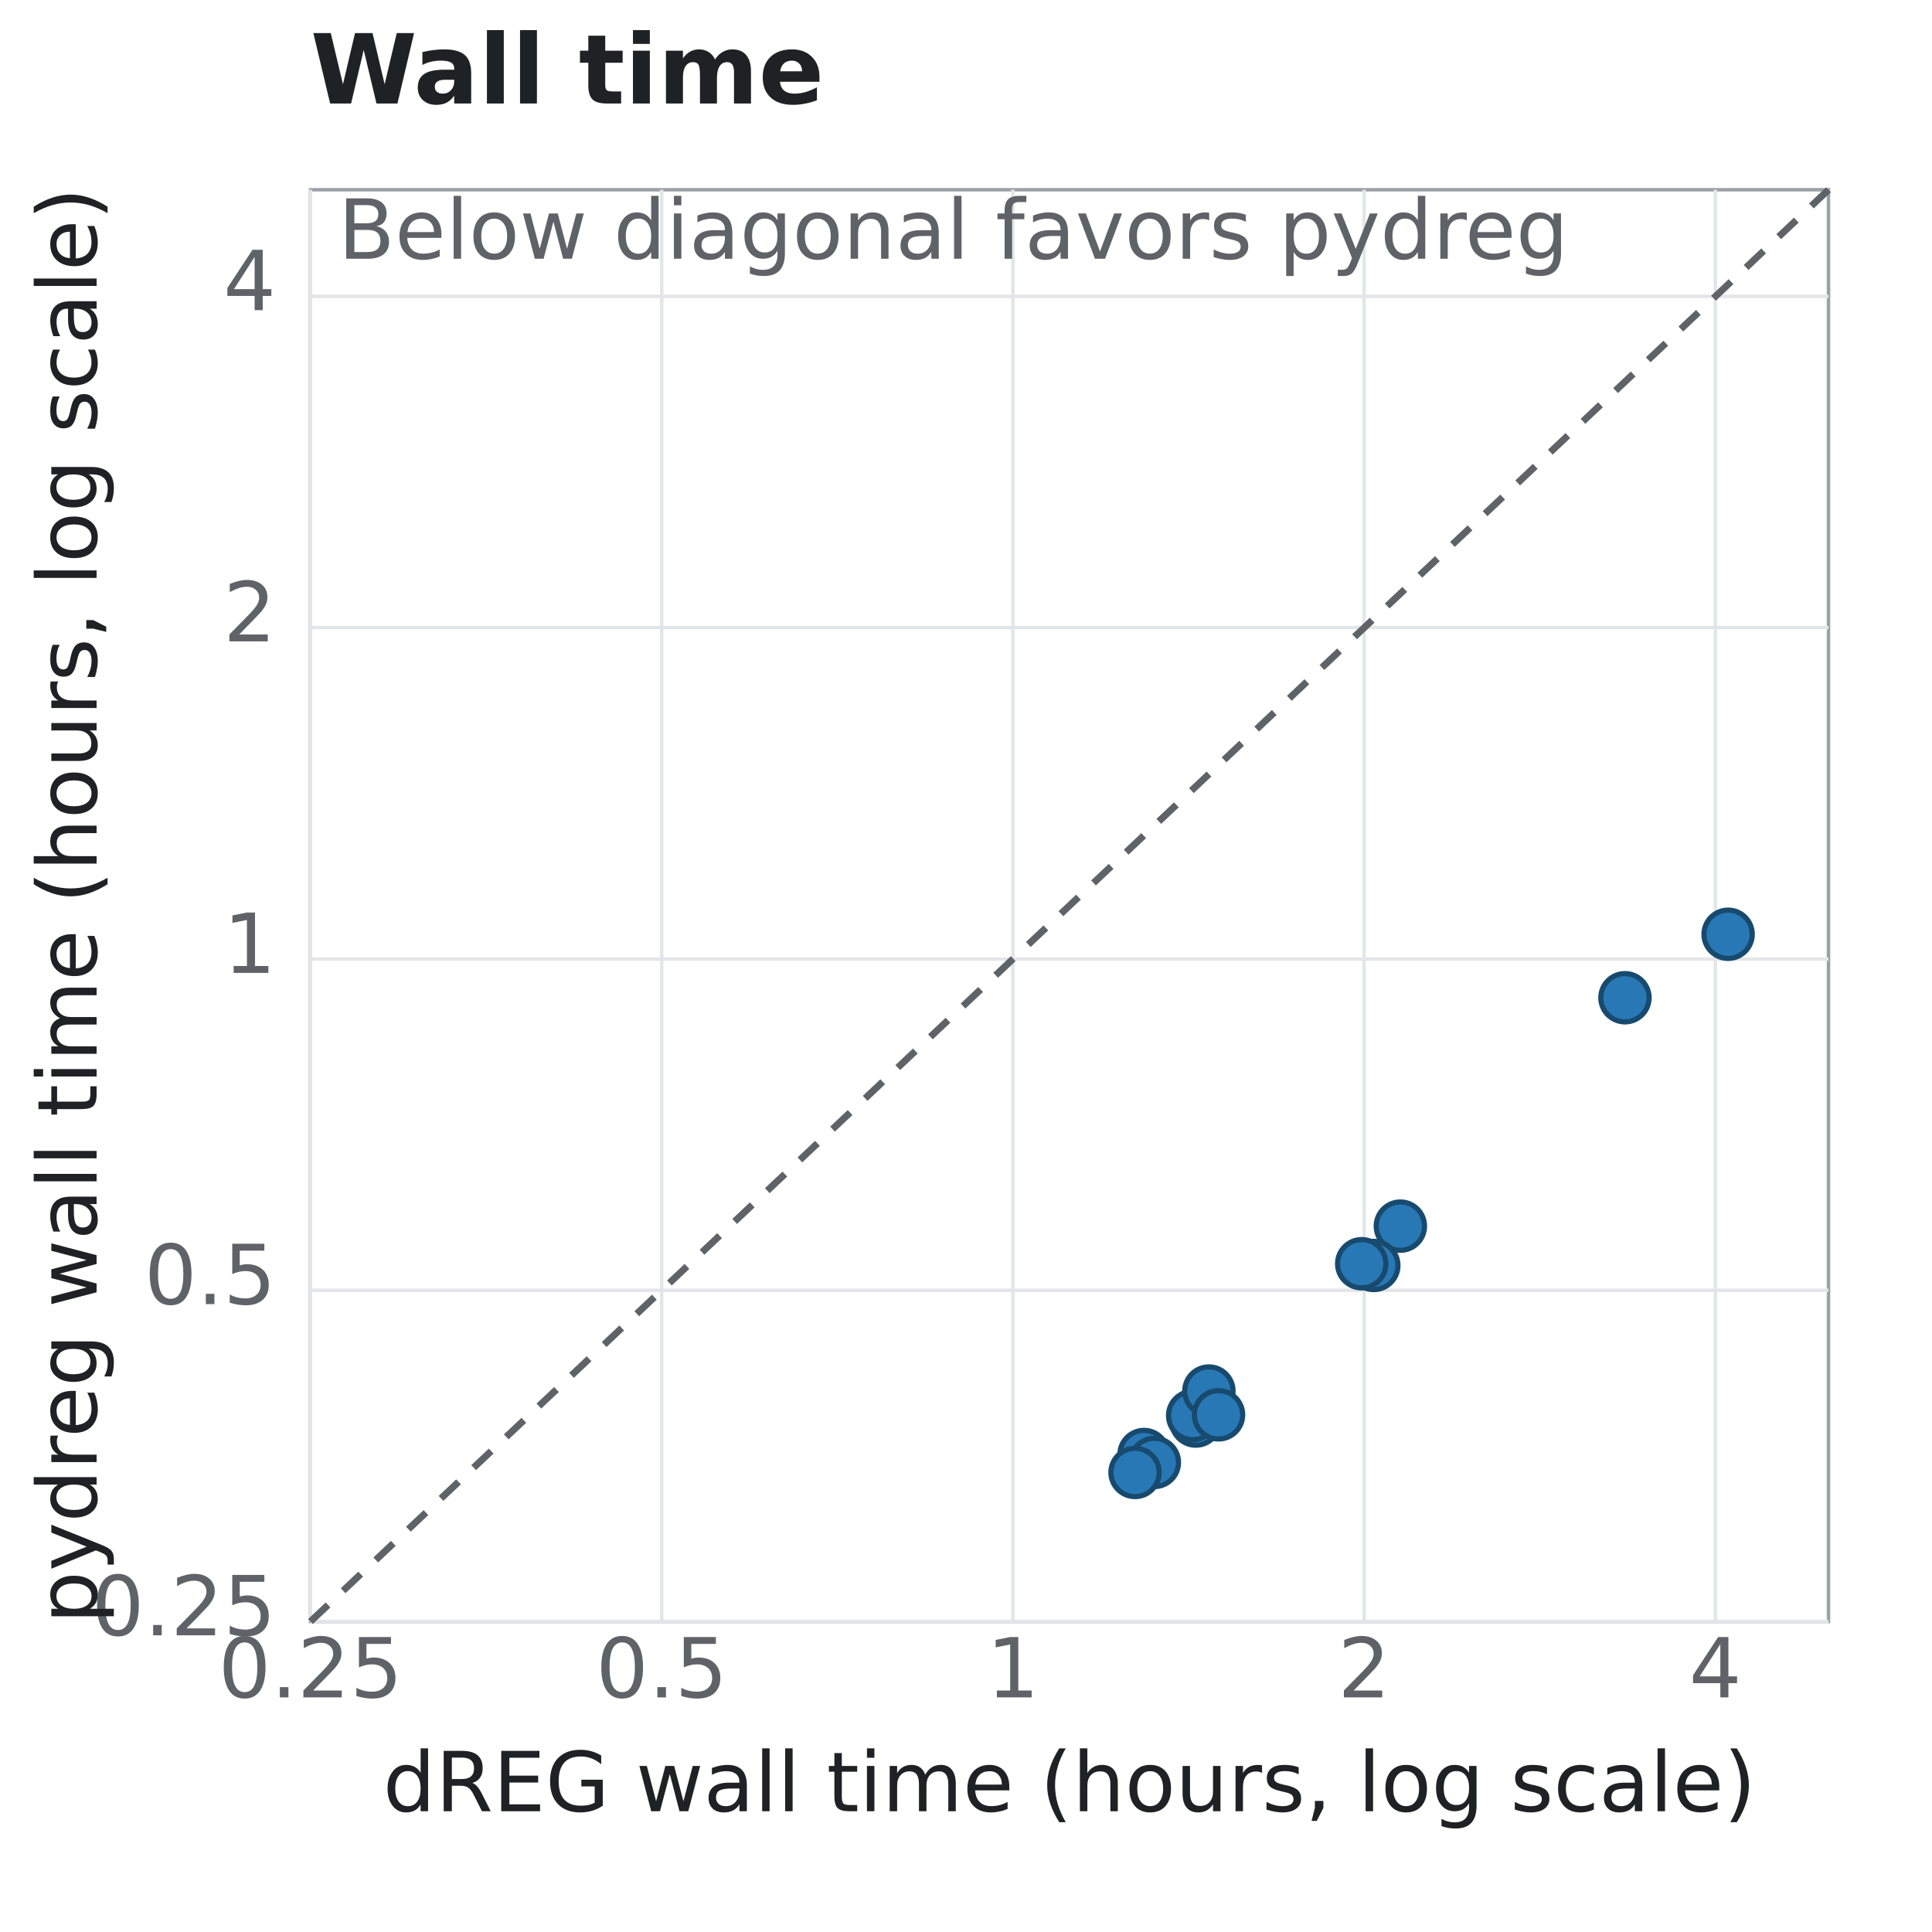
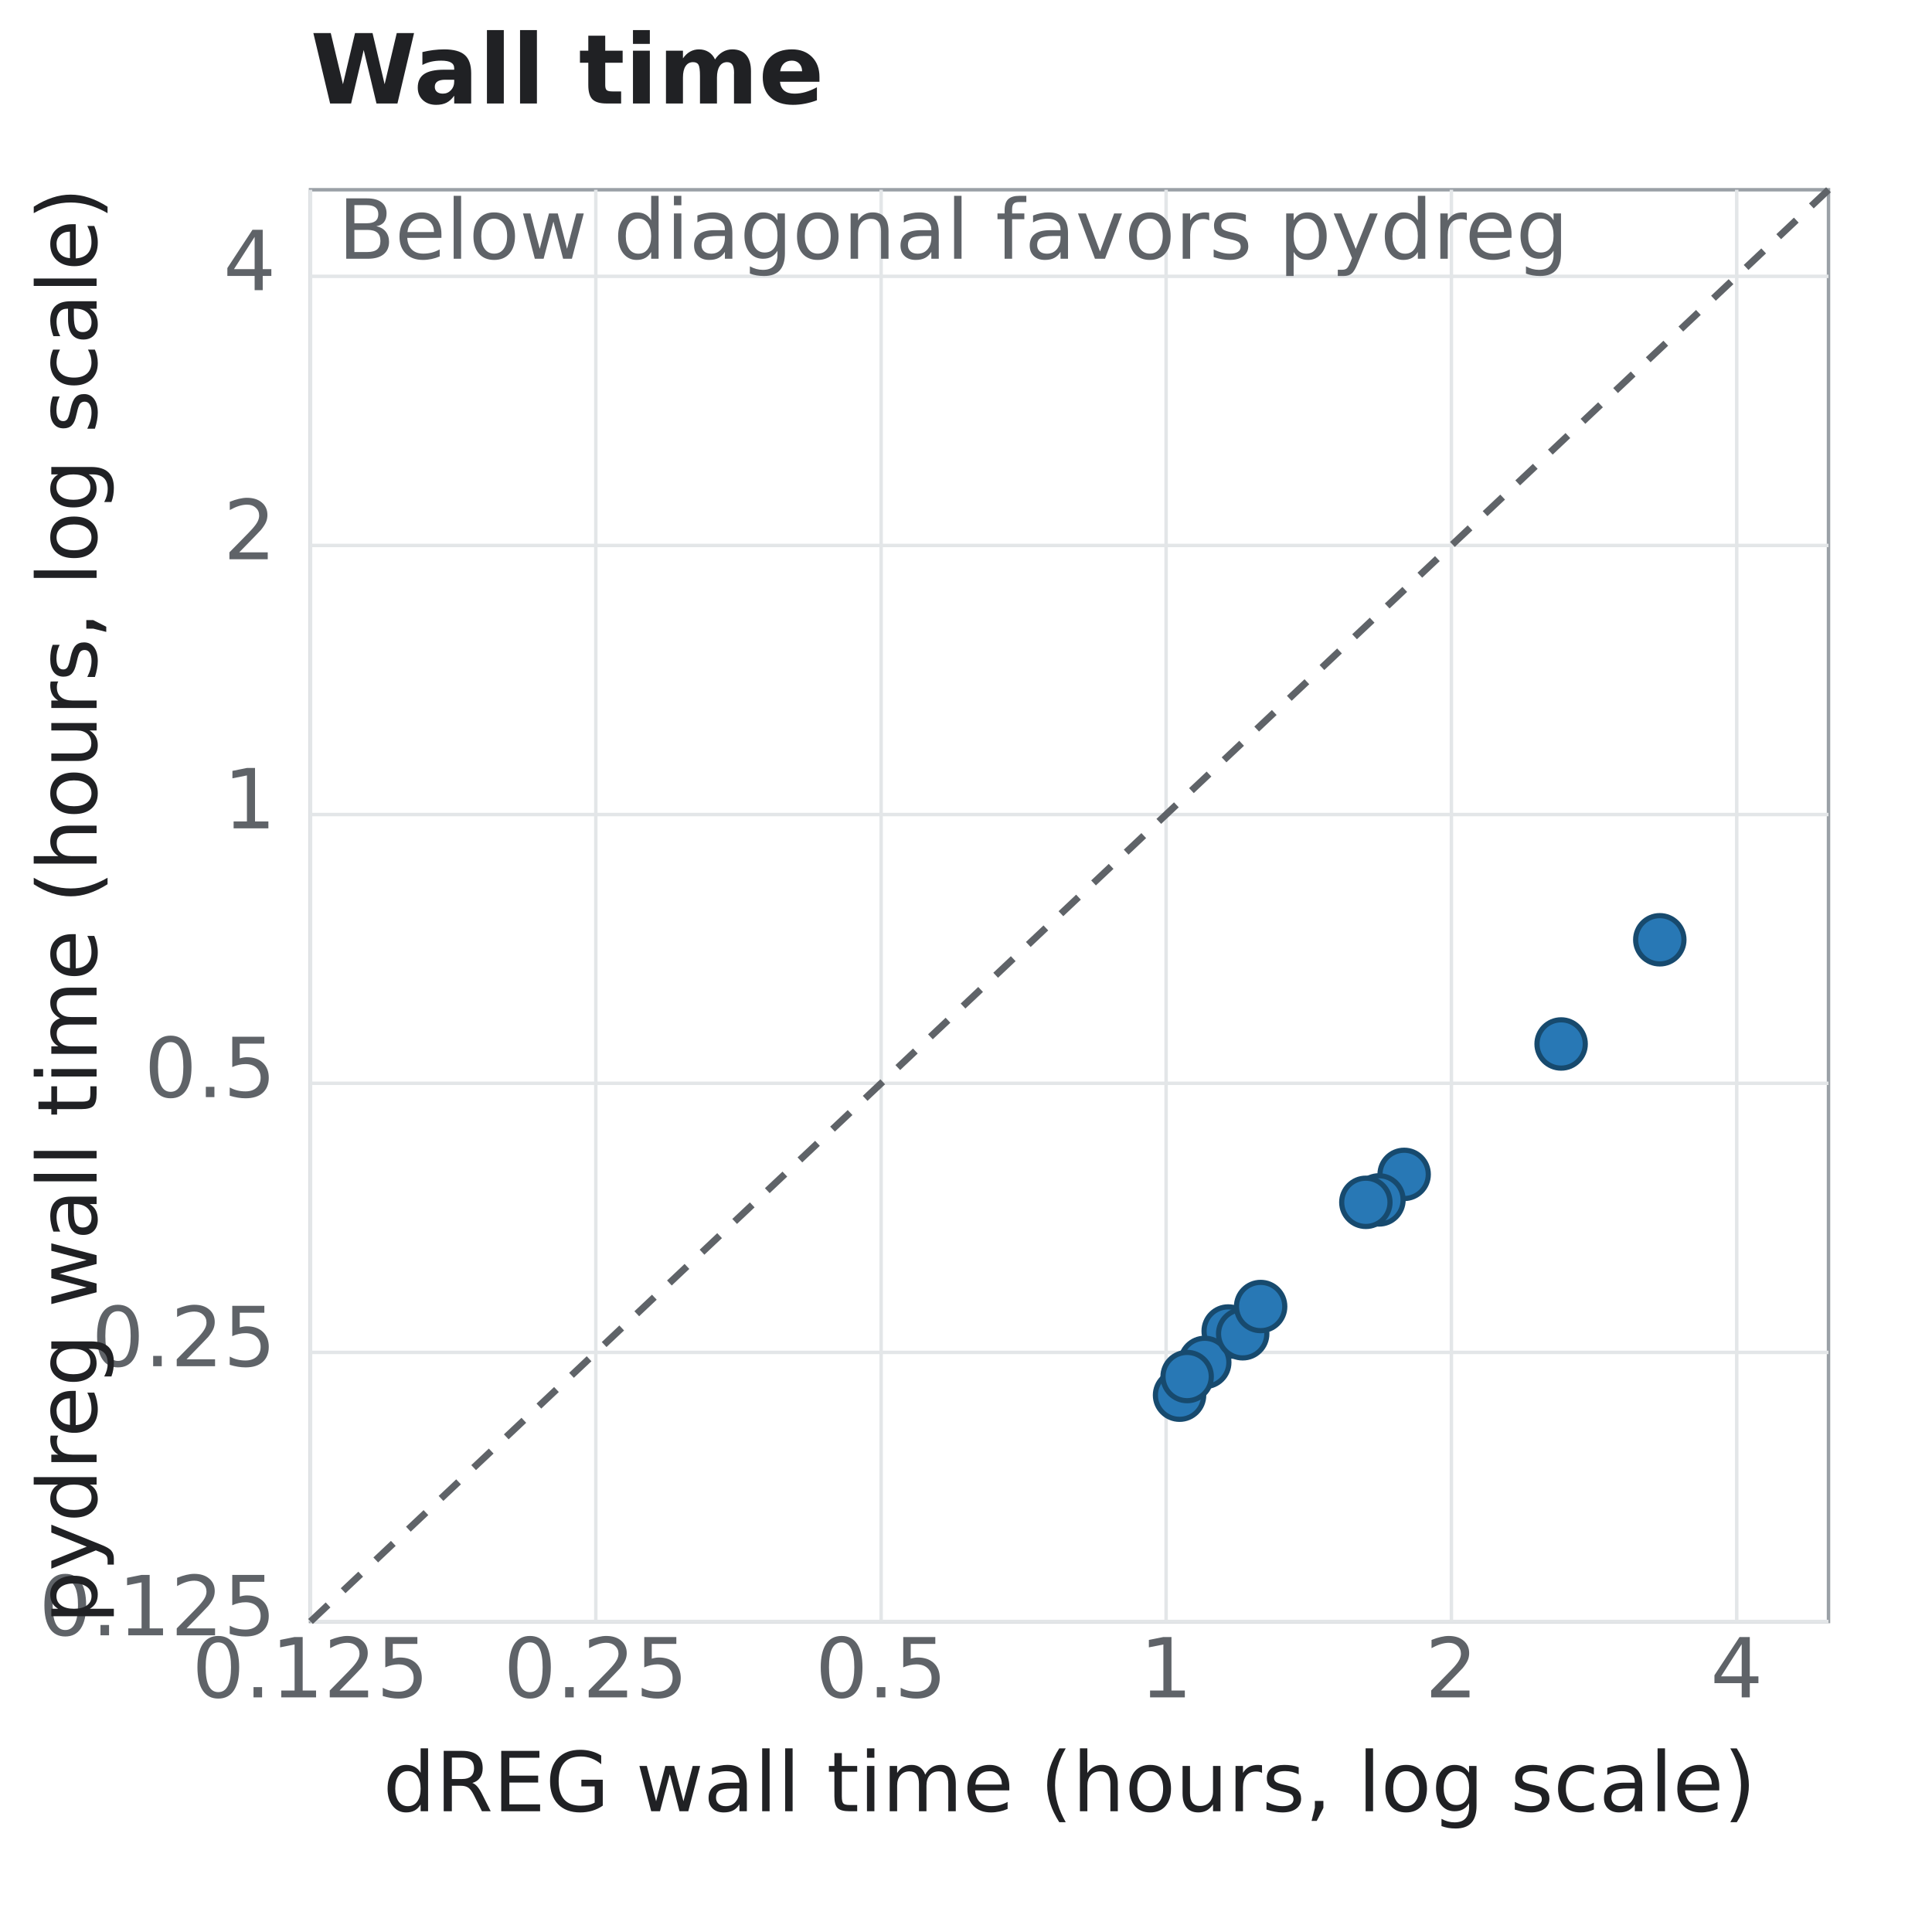
<svg xmlns="http://www.w3.org/2000/svg" width="560" height="560" viewBox="0 0 560 560" role="img">
  <style>
text { font-family: DejaVu Sans, Helvetica, Arial, sans-serif; fill: #202124; }
.title { font-size: 28px; font-weight: 600; }
.axis { font-size: 24px; }
.tick, .note, .value { font-size: 24px; fill: #5f6368; }
.lib { font-size: 24px; }
.plot { fill: #fff; stroke: #9aa0a6; }
.grid { stroke: #e3e6e8; stroke-width: 1; }
.diagonal { stroke: #5f6368; stroke-width: 2; stroke-dasharray: 7 6; }
.ref { stroke: #d62728; stroke-width: 1.2; stroke-dasharray: 5 4; }
.mark { fill: #2878b5; stroke: #174a6e; stroke-width: 1.5; }
.stem { stroke: #9aa0a6; stroke-width: 1.4; }
</style>
  <rect width="560" height="560" fill="#fff" />
  <text x="90" y="30" class="title">Wall time</text>
  <rect x="90" y="55" width="440" height="415" class="plot" />
  <line x1="90.0" y1="55" x2="90.0" y2="470" class="grid" />
  <line x1="90" y1="470.0" x2="530" y2="470.0" class="grid" />
-   <text x="90.0" y="492" class="tick" text-anchor="middle">0.25</text>
-   <text x="80" y="474.0" class="tick" text-anchor="end">0.25</text>
-   <line x1="191.8" y1="55" x2="191.8" y2="470" class="grid" />
-   <line x1="90" y1="374.0" x2="530" y2="374.0" class="grid" />
-   <text x="191.8" y="492" class="tick" text-anchor="middle">0.5</text>
-   <text x="80" y="378.0" class="tick" text-anchor="end">0.5</text>
-   <line x1="293.6" y1="55" x2="293.6" y2="470" class="grid" />
-   <line x1="90" y1="278.0" x2="530" y2="278.0" class="grid" />
-   <text x="293.6" y="492" class="tick" text-anchor="middle">1</text>
-   <text x="80" y="282.0" class="tick" text-anchor="end">1</text>
-   <line x1="395.4" y1="55" x2="395.4" y2="470" class="grid" />
-   <line x1="90" y1="181.9" x2="530" y2="181.9" class="grid" />
-   <text x="395.4" y="492" class="tick" text-anchor="middle">2</text>
-   <text x="80" y="185.9" class="tick" text-anchor="end">2</text>
-   <line x1="497.2" y1="55" x2="497.2" y2="470" class="grid" />
-   <line x1="90" y1="85.9" x2="530" y2="85.9" class="grid" />
-   <text x="497.2" y="492" class="tick" text-anchor="middle">4</text>
-   <text x="80" y="89.9" class="tick" text-anchor="end">4</text>
+   <text x="90.0" y="492" class="tick" text-anchor="middle">0.125</text>
+   <text x="80" y="474.0" class="tick" text-anchor="end">0.125</text>
+   <line x1="172.7" y1="55" x2="172.7" y2="470" class="grid" />
+   <line x1="90" y1="392.0" x2="530" y2="392.0" class="grid" />
+   <text x="172.7" y="492" class="tick" text-anchor="middle">0.25</text>
+   <text x="80" y="396.0" class="tick" text-anchor="end">0.25</text>
+   <line x1="255.4" y1="55" x2="255.4" y2="470" class="grid" />
+   <line x1="90" y1="314.0" x2="530" y2="314.0" class="grid" />
+   <text x="255.4" y="492" class="tick" text-anchor="middle">0.5</text>
+   <text x="80" y="318.0" class="tick" text-anchor="end">0.5</text>
+   <line x1="338.0" y1="55" x2="338.0" y2="470" class="grid" />
+   <line x1="90" y1="236.1" x2="530" y2="236.1" class="grid" />
+   <text x="338.0" y="492" class="tick" text-anchor="middle">1</text>
+   <text x="80" y="240.1" class="tick" text-anchor="end">1</text>
+   <line x1="420.7" y1="55" x2="420.7" y2="470" class="grid" />
+   <line x1="90" y1="158.1" x2="530" y2="158.1" class="grid" />
+   <text x="420.7" y="492" class="tick" text-anchor="middle">2</text>
+   <text x="80" y="162.1" class="tick" text-anchor="end">2</text>
+   <line x1="503.4" y1="55" x2="503.4" y2="470" class="grid" />
+   <line x1="90" y1="80.1" x2="530" y2="80.1" class="grid" />
+   <text x="503.4" y="492" class="tick" text-anchor="middle">4</text>
+   <text x="80" y="84.1" class="tick" text-anchor="end">4</text>
  <line x1="90.0" y1="470.0" x2="530.0" y2="55.0" class="diagonal" />
-   <circle cx="500.9" cy="270.8" r="7" class="mark" />
-   <circle cx="405.9" cy="355.4" r="7" class="mark" />
-   <circle cx="398.2" cy="366.8" r="7" class="mark" />
-   <circle cx="346.6" cy="411.9" r="7" class="mark" />
-   <circle cx="345.7" cy="410.3" r="7" class="mark" />
-   <circle cx="471.0" cy="289.2" r="7" class="mark" />
-   <circle cx="331.6" cy="421.6" r="7" class="mark" />
-   <circle cx="334.6" cy="423.9" r="7" class="mark" />
-   <circle cx="350.4" cy="403.2" r="7" class="mark" />
-   <circle cx="329.0" cy="426.8" r="7" class="mark" />
-   <circle cx="394.7" cy="366.3" r="7" class="mark" />
-   <circle cx="353.2" cy="410.1" r="7" class="mark" />
+   <circle cx="481.1" cy="272.4" r="7" class="mark" />
+   <circle cx="407.0" cy="340.4" r="7" class="mark" />
+   <circle cx="399.7" cy="347.8" r="7" class="mark" />
+   <circle cx="357.3" cy="386.1" r="7" class="mark" />
+   <circle cx="356.0" cy="385.8" r="7" class="mark" />
+   <circle cx="452.5" cy="302.6" r="7" class="mark" />
+   <circle cx="341.9" cy="404.4" r="7" class="mark" />
+   <circle cx="349.2" cy="394.9" r="7" class="mark" />
+   <circle cx="360.2" cy="386.6" r="7" class="mark" />
+   <circle cx="344.1" cy="399.0" r="7" class="mark" />
+   <circle cx="395.9" cy="348.5" r="7" class="mark" />
+   <circle cx="365.4" cy="378.7" r="7" class="mark" />
  <text x="310.0" y="525" class="axis" text-anchor="middle">dREG wall time (hours, log scale)</text>
  <text x="28" y="262.5" class="axis" text-anchor="middle" transform="rotate(-90 28 262.5)">pydreg wall time (hours, log scale)</text>
  <text x="98" y="75" class="note" text-anchor="start">Below diagonal favors pydreg</text>
</svg>
